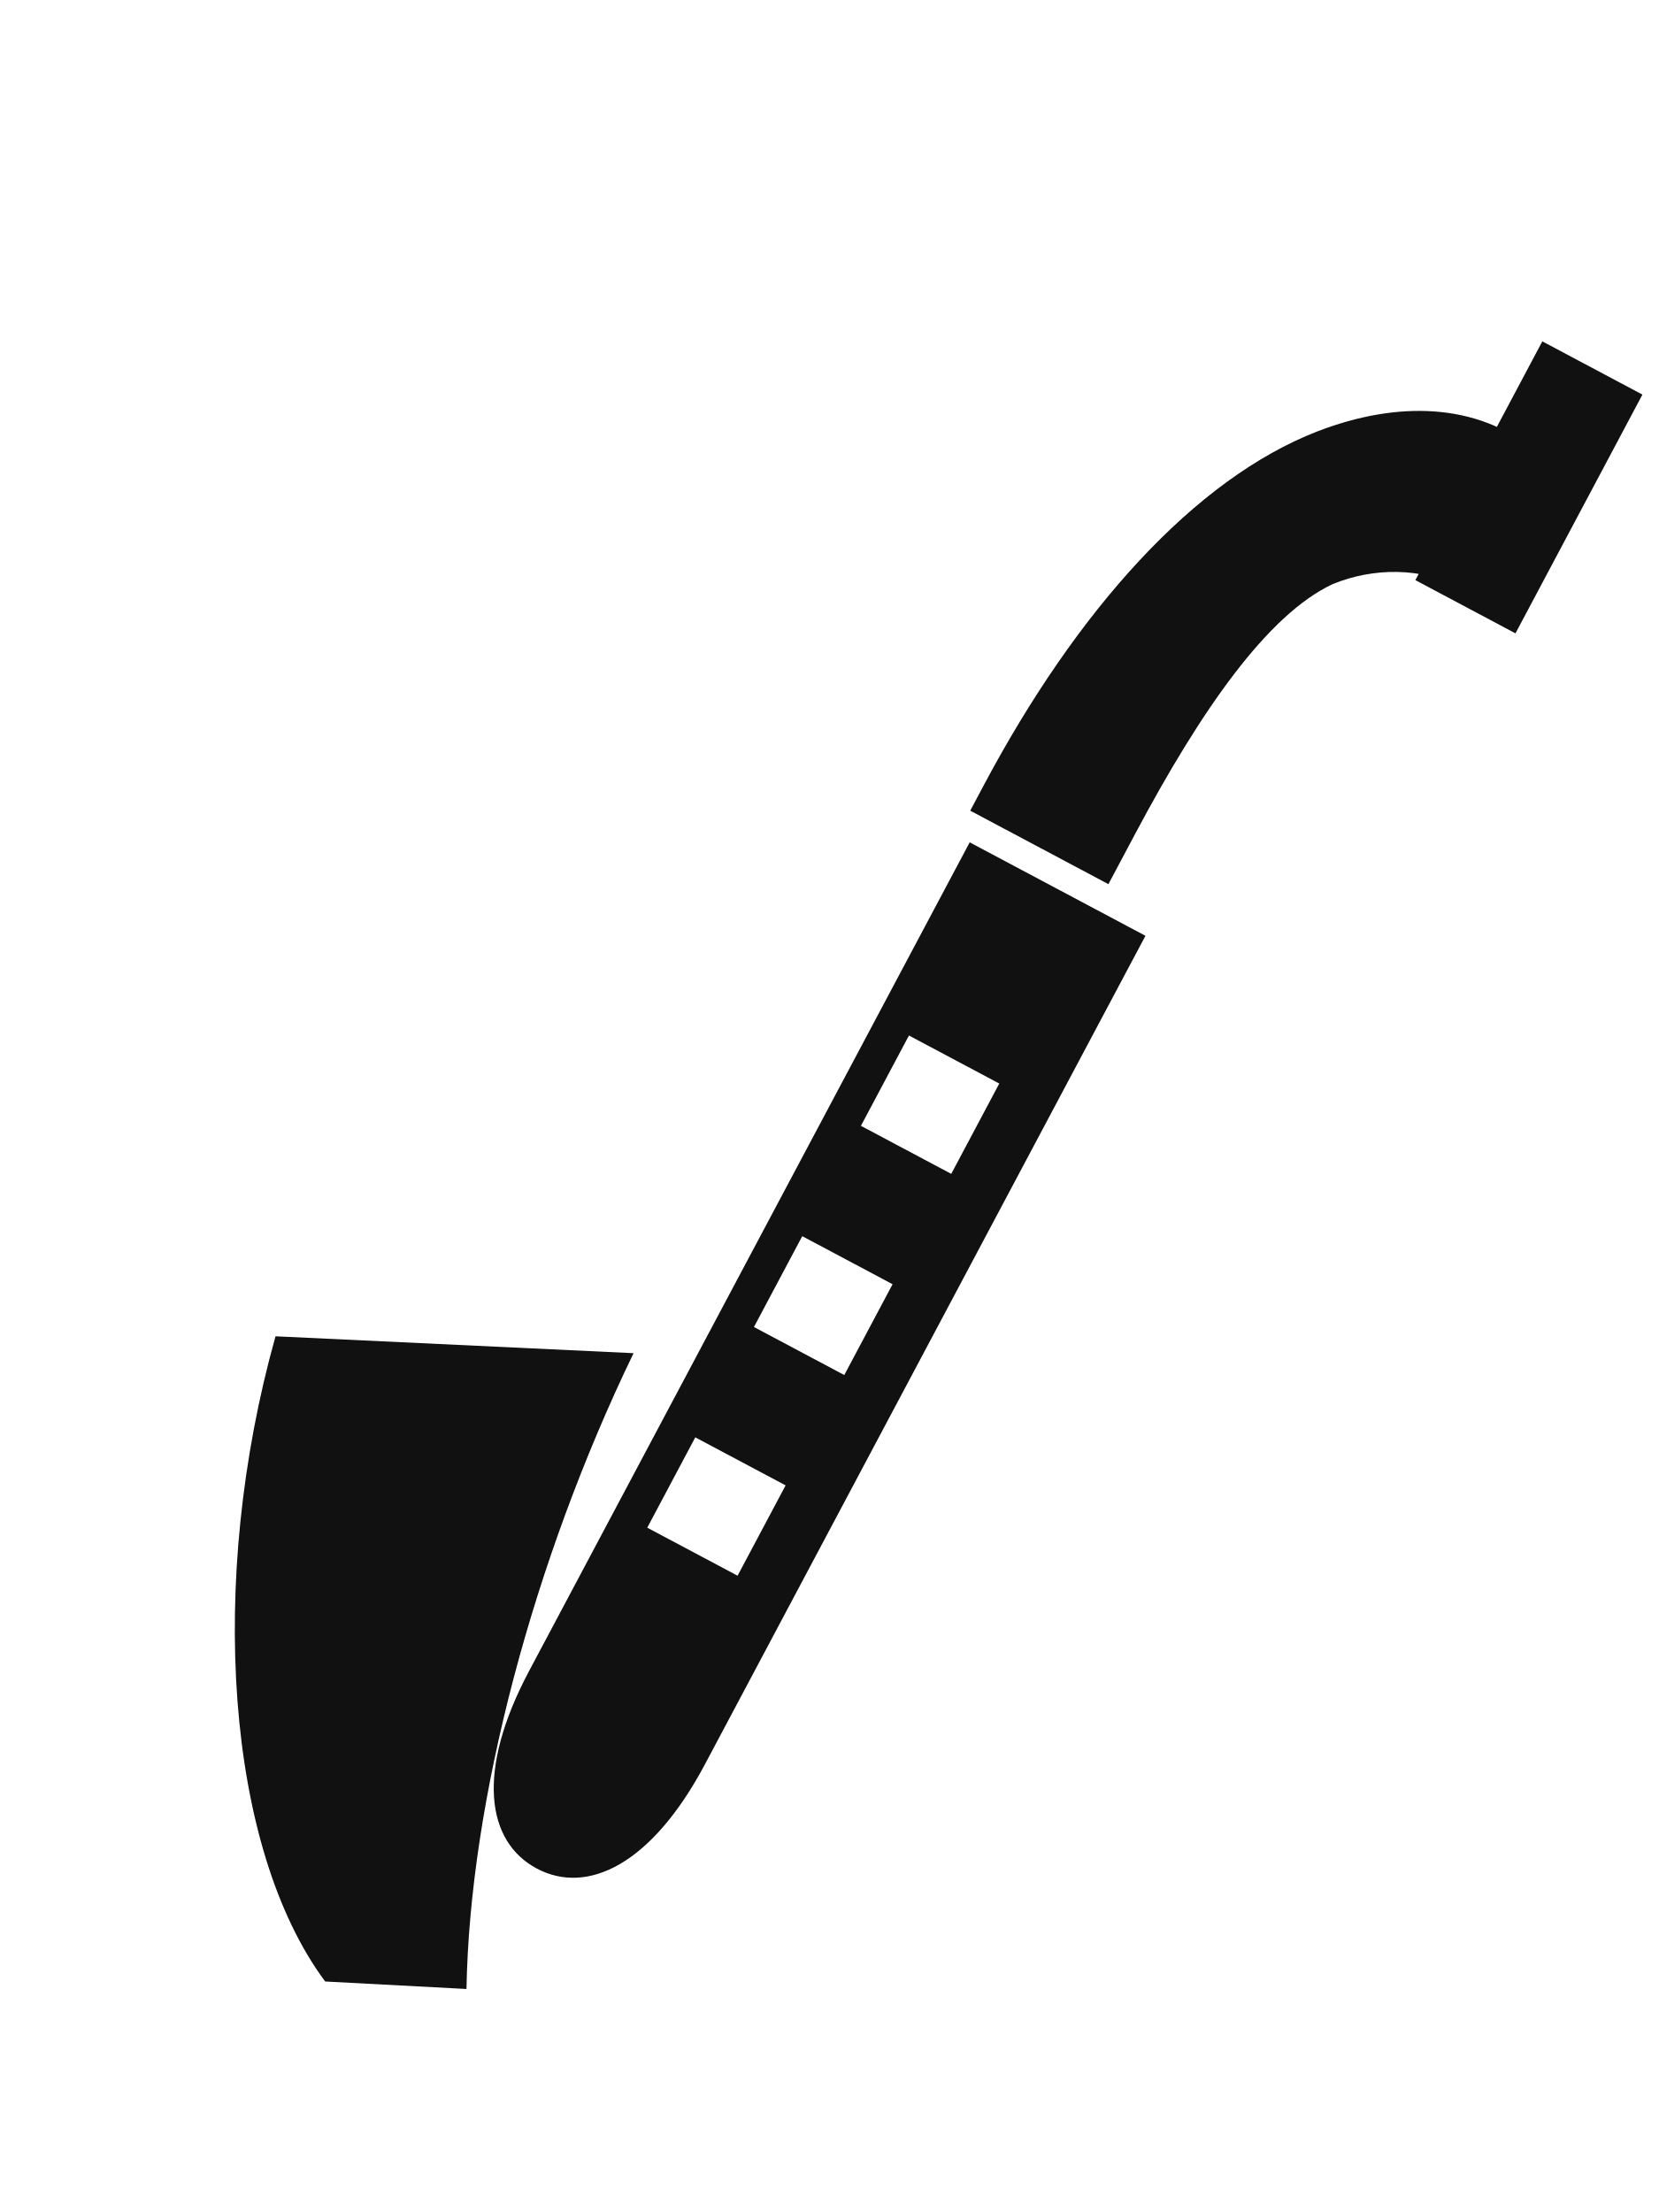
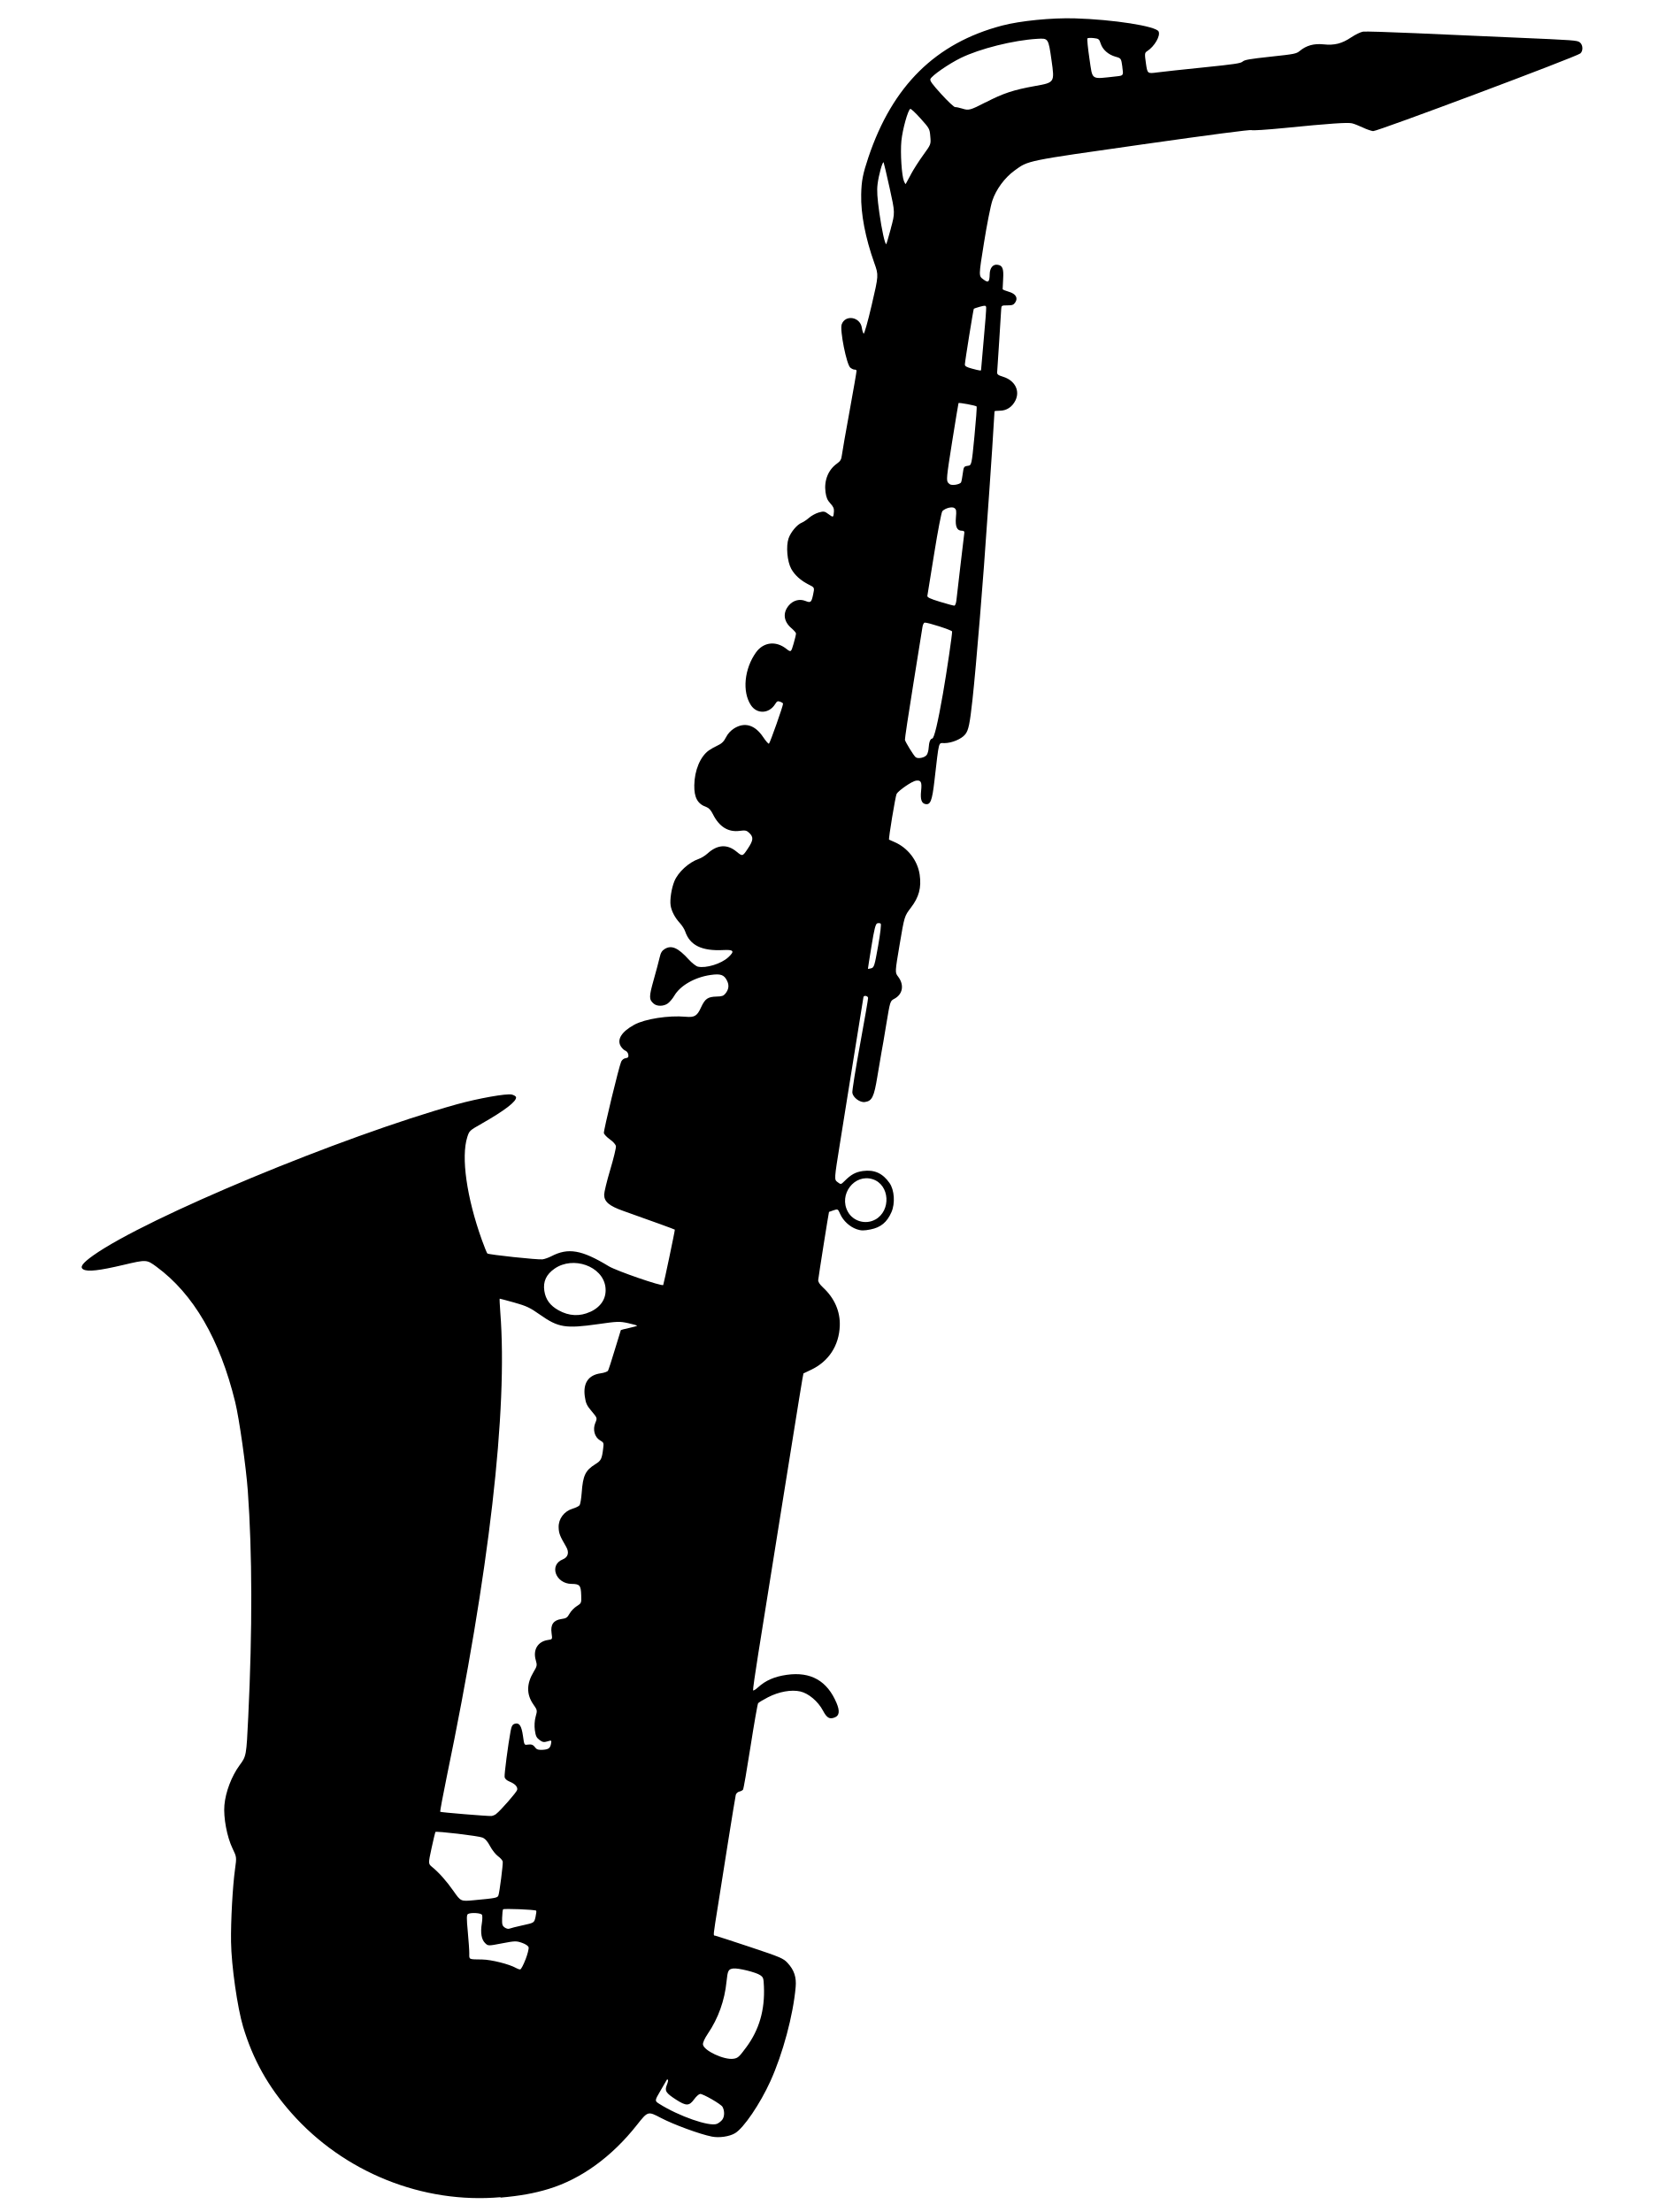
- <svg xmlns="http://www.w3.org/2000/svg" viewBox="0 0 30 40" width="30" height="40">
-   <path fill="#111111" stroke="none" d="M 15 14.6 L 18.6 14.6 L 18.6 31.57 C 18.6 33.63 17.83 34.66 16.8 34.66 C 15.77 34.66 15 33.63 15 31.57 Z M 15.67 18.2 L 15.67 20.05 L 17.52 20.05 L 17.52 18.2 Z M 15.67 22.31 L 15.67 24.17 L 17.52 24.17 L 17.52 22.31 Z M 15.67 26.43 L 15.67 28.28 L 17.52 28.28 L 17.52 26.43 Z" transform="rotate(28 15.0 20.0)" />
-   <path fill="#111111" stroke="none" d="M 14.74 13.57 C 14.74 9.97 15.51 6.89 17.06 5.09 C 18.09 3.9 19.37 3.29 20.66 3.54 L 20.66 6.37 C 19.89 6.37 19.11 6.78 18.6 7.4 C 17.83 8.43 17.57 10.49 17.57 13.06 L 17.57 14.09 L 14.74 14.09 Z" transform="rotate(28 15.0 20.0)" />
-   <path fill="#111111" stroke="none" d="M 19.89 1.74 L 21.94 1.74 L 21.94 6.63 L 19.89 6.63 Z" transform="rotate(28 15.0 20.0)" />
-   <path fill="#111111" stroke="none" d="M 14.38 38.26 C 11.66 36.97 9.09 32.86 8.11 28.38 L 13.97 25.61 C 14.13 29.77 15.15 34.14 16.7 37.18 Z" transform="rotate(28 15.0 20.0)" />
+ <svg xmlns="http://www.w3.org/2000/svg" viewBox="0 0 30 40" width="30" height="40" version="1.1" id="svg4">
+   <defs id="defs4" />
+   <path style="fill:#000000;stroke-width:0.718" d="M 9.053,39.732 C 7.644,39.857 6.216,39.282 5.268,38.208 4.848,37.733 4.574,37.243 4.396,36.65 4.293,36.306 4.184,35.544 4.178,35.117 c -0.006,-0.369 0.029,-1.013 0.072,-1.316 0.03,-0.218 0.03,-0.218 -0.044,-0.373 C 4.104,33.219 4.038,32.864 4.058,32.642 4.079,32.404 4.188,32.118 4.332,31.922 4.455,31.755 4.455,31.755 4.489,31.049 4.565,29.474 4.562,28.083 4.481,26.957 4.45,26.529 4.325,25.647 4.253,25.354 3.975,24.217 3.498,23.398 2.83,22.907 c -0.18,-0.132 -0.18,-0.132 -0.604,-0.032 -0.429,0.101 -0.636,0.125 -0.717,0.081 -0.073,-0.039 -0.022,-0.112 0.176,-0.253 0.968,-0.687 4.492,-2.152 6.573,-2.733 0.388,-0.108 0.905,-0.2 0.997,-0.177 0.04,0.01 0.075,0.032 0.077,0.048 0.011,0.075 -0.204,0.24 -0.622,0.478 -0.219,0.124 -0.224,0.129 -0.26,0.243 -0.115,0.361 -0.012,1.091 0.264,1.861 0.045,0.126 0.09,0.236 0.099,0.244 0.026,0.022 0.918,0.117 0.997,0.106 0.039,-0.005 0.111,-0.031 0.16,-0.056 0.305,-0.159 0.549,-0.117 1.039,0.181 0.139,0.084 0.962,0.368 0.984,0.339 0.009,-0.012 0.213,-0.982 0.21,-1.001 -7.89e-4,-0.005 -0.391,-0.147 -0.933,-0.339 -0.255,-0.09 -0.344,-0.166 -0.345,-0.293 -1.89e-4,-0.044 0.049,-0.248 0.11,-0.452 0.061,-0.204 0.107,-0.395 0.103,-0.424 -0.004,-0.031 -0.048,-0.081 -0.11,-0.125 -0.056,-0.04 -0.105,-0.092 -0.108,-0.114 -0.007,-0.047 0.274,-1.207 0.313,-1.291 0.015,-0.033 0.048,-0.059 0.081,-0.063 0.044,-0.006 0.054,-0.019 0.048,-0.063 -0.004,-0.031 -0.028,-0.063 -0.053,-0.072 -0.025,-0.009 -0.063,-0.047 -0.085,-0.083 -0.071,-0.121 0.018,-0.262 0.245,-0.386 0.192,-0.106 0.623,-0.173 0.928,-0.145 0.162,0.015 0.209,-0.013 0.28,-0.169 0.072,-0.157 0.122,-0.192 0.282,-0.196 0.094,-0.002 0.124,-0.012 0.157,-0.052 0.062,-0.075 0.073,-0.152 0.031,-0.235 -0.053,-0.108 -0.117,-0.13 -0.3,-0.103 -0.284,0.041 -0.546,0.191 -0.653,0.374 -0.031,0.053 -0.084,0.116 -0.119,0.141 -0.074,0.053 -0.194,0.055 -0.253,0.004 -0.088,-0.075 -0.088,-0.123 -0.003,-0.425 0.046,-0.161 0.094,-0.345 0.109,-0.409 0.02,-0.089 0.042,-0.125 0.095,-0.157 0.121,-0.072 0.238,-0.021 0.43,0.19 0.059,0.065 0.135,0.124 0.167,0.131 0.146,0.033 0.421,-0.051 0.548,-0.168 0.122,-0.112 0.102,-0.142 -0.088,-0.132 -0.389,0.02 -0.604,-0.085 -0.689,-0.335 -0.014,-0.042 -0.057,-0.11 -0.096,-0.152 -0.089,-0.096 -0.152,-0.216 -0.168,-0.319 -0.016,-0.106 0.015,-0.31 0.068,-0.439 0.067,-0.164 0.262,-0.342 0.44,-0.403 0.045,-0.015 0.116,-0.059 0.158,-0.097 0.178,-0.162 0.354,-0.175 0.523,-0.037 0.111,0.091 0.111,0.091 0.205,-0.049 0.103,-0.155 0.109,-0.21 0.027,-0.288 -0.046,-0.044 -0.073,-0.05 -0.167,-0.037 -0.211,0.03 -0.376,-0.072 -0.491,-0.304 -0.035,-0.07 -0.072,-0.11 -0.116,-0.126 -0.159,-0.055 -0.223,-0.171 -0.219,-0.395 0.004,-0.269 0.108,-0.518 0.263,-0.629 0.033,-0.024 0.105,-0.064 0.16,-0.09 0.075,-0.035 0.112,-0.072 0.15,-0.147 0.032,-0.064 0.085,-0.122 0.147,-0.161 0.192,-0.12 0.378,-0.064 0.526,0.158 0.047,0.07 0.093,0.123 0.104,0.118 0.018,-0.009 0.259,-0.69 0.255,-0.724 -8.61e-4,-0.009 -0.025,-0.025 -0.053,-0.035 -0.044,-0.016 -0.058,-0.009 -0.091,0.045 -0.109,0.174 -0.328,0.183 -0.437,0.018 -0.161,-0.243 -0.12,-0.66 0.093,-0.956 0.133,-0.184 0.355,-0.212 0.541,-0.068 0.091,0.071 0.091,0.071 0.138,-0.089 0.026,-0.088 0.045,-0.172 0.043,-0.186 -0.002,-0.014 -0.039,-0.056 -0.082,-0.093 -0.144,-0.123 -0.161,-0.28 -0.046,-0.414 0.078,-0.09 0.192,-0.121 0.298,-0.079 0.096,0.038 0.109,0.027 0.139,-0.112 0.028,-0.131 0.028,-0.131 -0.077,-0.183 -0.144,-0.072 -0.254,-0.17 -0.318,-0.286 -0.073,-0.132 -0.097,-0.409 -0.048,-0.551 0.04,-0.114 0.153,-0.249 0.238,-0.283 0.031,-0.012 0.091,-0.053 0.134,-0.09 0.042,-0.037 0.121,-0.08 0.175,-0.095 0.089,-0.025 0.106,-0.022 0.176,0.031 0.085,0.064 0.089,0.062 0.097,-0.046 0.004,-0.056 -0.01,-0.09 -0.065,-0.149 -0.054,-0.06 -0.073,-0.104 -0.087,-0.203 -0.029,-0.211 0.049,-0.405 0.207,-0.517 0.062,-0.044 0.08,-0.075 0.089,-0.154 0.006,-0.055 0.07,-0.415 0.14,-0.8 0.07,-0.386 0.127,-0.712 0.125,-0.725 -0.002,-0.013 -0.017,-0.022 -0.034,-0.02 -0.017,0.002 -0.052,-0.014 -0.079,-0.036 -0.068,-0.057 -0.192,-0.678 -0.156,-0.781 0.064,-0.184 0.336,-0.139 0.365,0.061 0.006,0.045 0.021,0.092 0.032,0.105 0.011,0.013 0.076,-0.215 0.146,-0.517 0.126,-0.54 0.126,-0.54 0.048,-0.758 -0.163,-0.457 -0.246,-0.891 -0.238,-1.241 0.005,-0.248 0.03,-0.373 0.13,-0.671 0.435,-1.296 1.217,-2.067 2.416,-2.383 0.33,-0.087 0.896,-0.143 1.317,-0.131 0.692,0.02 1.469,0.141 1.515,0.237 0.038,0.078 -0.075,0.272 -0.208,0.357 -0.044,0.028 -0.046,0.045 -0.021,0.219 0.027,0.188 0.027,0.188 0.202,0.165 0.096,-0.013 0.475,-0.054 0.841,-0.091 0.566,-0.058 0.672,-0.074 0.707,-0.106 0.033,-0.031 0.124,-0.047 0.504,-0.088 0.437,-0.047 0.467,-0.053 0.529,-0.105 0.118,-0.098 0.256,-0.136 0.428,-0.118 0.198,0.021 0.332,-0.013 0.502,-0.127 0.076,-0.051 0.172,-0.097 0.214,-0.103 0.042,-0.006 0.466,0.007 0.942,0.028 0.476,0.021 1.282,0.057 1.791,0.079 1.094,0.047 1.137,0.05 1.186,0.087 0.058,0.044 0.064,0.153 0.01,0.2 -0.068,0.06 -3.673,1.411 -3.747,1.405 -0.033,-0.003 -0.118,-0.032 -0.187,-0.065 -0.07,-0.033 -0.157,-0.067 -0.195,-0.076 -0.077,-0.019 -0.405,0.003 -1.226,0.085 -0.312,0.031 -0.578,0.048 -0.591,0.038 -0.016,-0.012 -0.748,0.084 -1.965,0.257 -2.138,0.304 -2.068,0.29 -2.322,0.475 -0.178,0.129 -0.334,0.342 -0.401,0.545 -0.031,0.093 -0.099,0.436 -0.151,0.764 -0.096,0.596 -0.096,0.596 -0.013,0.657 0.093,0.07 0.113,0.054 0.117,-0.096 0.003,-0.109 0.057,-0.176 0.135,-0.168 0.096,0.01 0.12,0.066 0.108,0.257 -0.006,0.093 -0.01,0.176 -0.009,0.185 0.001,0.009 0.05,0.029 0.109,0.046 0.128,0.036 0.174,0.113 0.118,0.195 -0.029,0.043 -0.052,0.052 -0.142,0.052 -0.103,4.703e-4 -0.107,0.003 -0.111,0.066 -0.002,0.036 -0.018,0.295 -0.036,0.576 -0.017,0.281 -0.034,0.534 -0.037,0.562 -0.004,0.044 0.013,0.058 0.11,0.088 0.21,0.066 0.306,0.25 0.221,0.426 -0.057,0.118 -0.161,0.187 -0.283,0.187 -0.054,3.51e-5 -0.097,0.005 -0.096,0.012 0.002,0.015 -0.083,1.309 -0.094,1.439 -0.005,0.053 -0.02,0.273 -0.035,0.49 -0.067,1.022 -0.204,2.688 -0.269,3.28 -0.049,0.446 -0.072,0.557 -0.131,0.631 -0.068,0.085 -0.242,0.158 -0.377,0.159 -0.112,5.63e-4 -0.093,-0.071 -0.181,0.686 -0.042,0.361 -0.072,0.437 -0.167,0.415 -0.066,-0.015 -0.089,-0.087 -0.074,-0.232 0.018,-0.167 -1.16e-4,-0.203 -0.094,-0.19 -0.07,0.01 -0.309,0.174 -0.348,0.238 -0.021,0.034 -0.151,0.822 -0.137,0.829 0.004,0.002 0.046,0.021 0.094,0.041 0.244,0.104 0.423,0.335 0.46,0.594 0.033,0.233 -0.013,0.404 -0.16,0.596 -0.116,0.152 -0.116,0.152 -0.202,0.661 -0.086,0.509 -0.086,0.509 -0.028,0.585 0.114,0.15 0.085,0.319 -0.07,0.401 -0.074,0.039 -0.075,0.043 -0.143,0.453 -0.037,0.227 -0.076,0.456 -0.087,0.508 -0.01,0.052 -0.044,0.25 -0.075,0.441 -0.061,0.374 -0.096,0.446 -0.227,0.464 -0.088,0.013 -0.214,-0.081 -0.226,-0.167 -0.005,-0.035 0.058,-0.429 0.14,-0.876 0.082,-0.447 0.147,-0.825 0.145,-0.84 -0.005,-0.038 -0.076,-0.051 -0.084,-0.015 -0.005,0.025 -0.124,0.765 -0.281,1.747 -0.023,0.142 -0.088,0.55 -0.145,0.906 -0.104,0.647 -0.104,0.647 -0.043,0.693 0.061,0.046 0.061,0.046 0.129,-0.021 0.117,-0.117 0.197,-0.16 0.327,-0.179 0.208,-0.029 0.359,0.038 0.484,0.216 0.089,0.126 0.105,0.369 0.035,0.528 -0.08,0.182 -0.192,0.275 -0.377,0.312 -0.121,0.024 -0.172,0.024 -0.25,-0.003 -0.126,-0.043 -0.245,-0.153 -0.299,-0.274 -0.042,-0.095 -0.043,-0.095 -0.121,-0.069 -0.044,0.014 -0.081,0.028 -0.082,0.029 -0.005,0.005 -0.191,1.178 -0.195,1.231 -0.003,0.035 0.025,0.078 0.088,0.137 0.205,0.19 0.311,0.431 0.302,0.689 -0.012,0.36 -0.201,0.649 -0.523,0.8 -0.071,0.033 -0.131,0.062 -0.134,0.064 -0.006,0.005 -0.089,0.518 -0.377,2.317 -0.195,1.223 -0.289,1.806 -0.44,2.75 -0.057,0.354 -0.099,0.652 -0.094,0.663 0.005,0.011 0.045,-0.013 0.088,-0.052 0.139,-0.127 0.298,-0.196 0.522,-0.228 0.433,-0.061 0.731,0.108 0.9,0.511 0.06,0.143 0.05,0.225 -0.029,0.258 -0.098,0.04 -0.146,0.013 -0.218,-0.123 -0.089,-0.167 -0.26,-0.311 -0.409,-0.345 -0.162,-0.037 -0.387,0.003 -0.586,0.106 -0.087,0.045 -0.167,0.093 -0.177,0.107 -0.01,0.014 -0.072,0.366 -0.137,0.782 -0.065,0.417 -0.126,0.768 -0.136,0.781 -0.01,0.013 -0.04,0.029 -0.068,0.035 -0.028,0.006 -0.056,0.033 -0.063,0.06 -0.007,0.027 -0.07,0.414 -0.141,0.86 -0.071,0.446 -0.15,0.944 -0.175,1.106 -0.099,0.619 -0.094,0.572 -0.056,0.579 0.019,0.003 0.303,0.096 0.631,0.205 0.547,0.182 0.603,0.206 0.678,0.288 0.119,0.129 0.162,0.258 0.146,0.437 -0.045,0.509 -0.232,1.206 -0.457,1.702 -0.186,0.41 -0.483,0.847 -0.639,0.94 -0.102,0.061 -0.287,0.088 -0.421,0.061 -0.213,-0.042 -0.691,-0.217 -0.919,-0.337 -0.236,-0.124 -0.236,-0.124 -0.433,0.125 -0.455,0.578 -1.012,0.981 -1.598,1.159 -0.263,0.08 -0.515,0.125 -0.872,0.157 z m 4.007,-1.4 c 0.043,-0.054 0.046,-0.161 0.005,-0.234 -0.028,-0.05 -0.357,-0.239 -0.405,-0.233 -0.023,0.003 -0.071,0.046 -0.107,0.096 -0.09,0.124 -0.144,0.125 -0.326,0.008 -0.187,-0.121 -0.212,-0.159 -0.168,-0.268 0.018,-0.045 0.027,-0.087 0.019,-0.093 -0.008,-0.006 -0.016,-0.006 -0.019,-1.32e-4 -0.003,0.006 -0.054,0.094 -0.114,0.196 -0.109,0.186 -0.109,0.186 -0.022,0.241 0.352,0.222 0.901,0.414 1.039,0.362 0.03,-0.011 0.074,-0.045 0.099,-0.075 z m 0.438,-1.315 c 0.231,-0.314 0.335,-0.671 0.316,-1.097 -0.006,-0.149 -0.011,-0.163 -0.066,-0.202 -0.075,-0.053 -0.403,-0.134 -0.491,-0.121 -0.086,0.012 -0.099,0.038 -0.119,0.235 -0.034,0.343 -0.149,0.665 -0.337,0.942 -0.06,0.089 -0.094,0.164 -0.089,0.198 0.016,0.111 0.38,0.281 0.55,0.257 0.081,-0.012 0.102,-0.03 0.236,-0.212 z M 9.503,35.435 c 0.037,-0.097 0.062,-0.196 0.056,-0.221 -0.007,-0.027 -0.055,-0.059 -0.121,-0.082 -0.101,-0.035 -0.127,-0.035 -0.36,0.01 -0.25,0.048 -0.251,0.048 -0.305,-0.004 -0.067,-0.064 -0.088,-0.188 -0.06,-0.357 0.011,-0.068 0.012,-0.137 0.003,-0.155 -0.019,-0.034 -0.199,-0.045 -0.253,-0.015 -0.026,0.014 -0.027,0.079 -0.004,0.318 0.015,0.165 0.028,0.343 0.027,0.397 -0.001,0.111 -0.014,0.105 0.234,0.108 0.164,0.002 0.493,0.085 0.61,0.153 0.028,0.016 0.063,0.028 0.078,0.026 0.015,-0.002 0.058,-0.083 0.095,-0.18 z m -0.048,-0.62 c 0.205,-0.045 0.205,-0.045 0.229,-0.15 0.013,-0.058 0.018,-0.109 0.012,-0.114 -0.026,-0.02 -0.586,-0.042 -0.599,-0.024 -0.007,0.011 -0.015,0.08 -0.017,0.155 -0.003,0.121 0.002,0.14 0.046,0.173 0.027,0.02 0.066,0.03 0.086,0.021 0.02,-0.009 0.129,-0.036 0.242,-0.061 z m -0.442,-0.54 c 0.021,-0.059 0.085,-0.562 0.078,-0.611 -0.003,-0.022 -0.041,-0.065 -0.083,-0.096 -0.043,-0.031 -0.108,-0.112 -0.145,-0.182 -0.047,-0.089 -0.089,-0.136 -0.139,-0.157 -0.07,-0.03 -0.836,-0.121 -0.851,-0.101 -0.004,0.005 -0.035,0.137 -0.069,0.292 -0.061,0.282 -0.061,0.282 0.01,0.341 0.123,0.1 0.26,0.254 0.386,0.434 0.133,0.19 0.132,0.189 0.369,0.167 0.397,-0.037 0.428,-0.043 0.444,-0.087 z m -0.038,-1.476 c 0.072,-0.053 0.368,-0.391 0.377,-0.432 0.012,-0.054 -0.036,-0.108 -0.133,-0.148 -0.058,-0.024 -0.089,-0.052 -0.094,-0.087 -0.007,-0.05 0.063,-0.585 0.108,-0.827 0.017,-0.093 0.034,-0.121 0.076,-0.134 0.082,-0.024 0.121,0.034 0.148,0.221 0.023,0.165 0.023,0.165 0.085,0.156 0.072,-0.01 0.1,0.002 0.143,0.06 0.023,0.03 0.059,0.039 0.133,0.034 0.107,-0.008 0.134,-0.031 0.149,-0.124 0.008,-0.048 0.002,-0.05 -0.068,-0.028 -0.063,0.019 -0.089,0.015 -0.143,-0.026 -0.055,-0.042 -0.069,-0.07 -0.084,-0.176 -0.011,-0.079 -0.006,-0.171 0.014,-0.244 0.032,-0.117 0.032,-0.117 -0.044,-0.227 -0.124,-0.18 -0.121,-0.371 0.008,-0.585 0.062,-0.103 0.065,-0.12 0.039,-0.209 -0.056,-0.188 0.036,-0.341 0.221,-0.367 0.08,-0.011 0.08,-0.011 0.064,-0.125 -0.022,-0.153 0.035,-0.234 0.179,-0.254 0.086,-0.012 0.106,-0.025 0.146,-0.097 0.025,-0.045 0.084,-0.107 0.131,-0.136 0.084,-0.053 0.085,-0.057 0.08,-0.2 -0.006,-0.176 -0.027,-0.201 -0.173,-0.202 -0.289,-0.002 -0.413,-0.342 -0.161,-0.443 0.097,-0.039 0.121,-0.127 0.062,-0.228 -0.115,-0.197 -0.133,-0.243 -0.136,-0.353 -0.004,-0.153 0.099,-0.29 0.252,-0.336 0.057,-0.017 0.114,-0.045 0.127,-0.063 0.013,-0.018 0.03,-0.12 0.038,-0.226 0.022,-0.311 0.066,-0.404 0.247,-0.516 0.104,-0.065 0.118,-0.092 0.142,-0.29 0.012,-0.096 0.009,-0.102 -0.058,-0.141 -0.098,-0.058 -0.135,-0.195 -0.085,-0.315 0.037,-0.089 0.037,-0.089 -0.066,-0.211 -0.089,-0.106 -0.105,-0.142 -0.123,-0.262 -0.036,-0.246 0.062,-0.392 0.285,-0.424 0.065,-0.009 0.124,-0.03 0.134,-0.048 0.01,-0.017 0.066,-0.188 0.123,-0.379 0.057,-0.191 0.107,-0.351 0.109,-0.355 0.003,-0.004 0.068,-0.02 0.145,-0.037 0.077,-0.017 0.144,-0.035 0.148,-0.041 0.004,-0.006 -0.068,-0.027 -0.16,-0.047 -0.157,-0.034 -0.193,-0.033 -0.549,0.018 -0.583,0.083 -0.717,0.061 -1.043,-0.169 -0.184,-0.13 -0.248,-0.16 -0.469,-0.222 -0.141,-0.039 -0.259,-0.071 -0.263,-0.07 -0.004,6.07e-4 8.622e-4,0.111 0.011,0.246 0.138,1.762 -0.2,4.694 -0.968,8.397 -0.071,0.345 -0.124,0.631 -0.118,0.636 0.015,0.011 0.866,0.081 0.925,0.076 0.023,-0.002 0.062,-0.018 0.087,-0.037 z m 1.698,-9.076 c 0.204,-0.094 0.302,-0.258 0.274,-0.456 -0.053,-0.371 -0.581,-0.559 -0.917,-0.327 C 9.878,23.045 9.818,23.174 9.843,23.342 c 0.023,0.156 0.104,0.267 0.257,0.352 0.189,0.106 0.385,0.115 0.573,0.028 z m 5.153,-1.668 c 0.293,-0.161 0.264,-0.632 -0.045,-0.731 -0.33,-0.105 -0.621,0.276 -0.449,0.588 0.095,0.173 0.321,0.238 0.494,0.142 z m 0.053,-4.949 c 0.04,-0.227 0.06,-0.395 0.046,-0.405 -0.013,-0.009 -0.041,-0.011 -0.062,-0.004 -0.03,0.01 -0.055,0.108 -0.104,0.414 -0.036,0.22 -0.065,0.403 -0.064,0.407 4.06e-4,0.004 0.027,2.32e-4 0.058,-0.008 0.053,-0.014 0.062,-0.043 0.126,-0.404 z m 0.88,-3.455 c 0.016,-0.024 0.032,-0.081 0.034,-0.126 0.007,-0.108 0.029,-0.165 0.065,-0.17 0.035,-0.005 0.101,-0.283 0.193,-0.809 0.069,-0.394 0.171,-1.089 0.166,-1.127 -0.003,-0.024 -0.446,-0.167 -0.496,-0.16 -0.016,0.002 -0.034,0.038 -0.04,0.08 -0.006,0.042 -0.081,0.51 -0.167,1.041 -0.086,0.531 -0.153,0.98 -0.15,0.999 0.008,0.04 0.153,0.276 0.192,0.312 0.04,0.037 0.168,0.011 0.202,-0.04 z m 0.535,-2.789 c 0.006,-0.048 0.039,-0.335 0.074,-0.637 0.035,-0.302 0.066,-0.567 0.07,-0.589 0.004,-0.028 -0.01,-0.039 -0.046,-0.039 -0.087,-1.021e-4 -0.12,-0.074 -0.106,-0.238 0.011,-0.124 0.007,-0.146 -0.026,-0.171 -0.042,-0.032 -0.165,-8.622e-4 -0.219,0.055 -0.017,0.018 -0.083,0.361 -0.147,0.762 -0.064,0.401 -0.12,0.746 -0.124,0.767 -0.007,0.029 0.044,0.054 0.227,0.11 0.13,0.04 0.247,0.071 0.261,0.07 0.014,-0.001 0.03,-0.042 0.036,-0.09 z m 0.085,-2.139 c 0.008,-0.017 0.022,-0.089 0.031,-0.16 0.016,-0.122 0.021,-0.129 0.088,-0.139 0.072,-0.01 0.072,-0.01 0.123,-0.535 0.028,-0.289 0.046,-0.531 0.039,-0.539 -0.014,-0.017 -0.318,-0.074 -0.327,-0.061 -0.003,0.005 -0.055,0.321 -0.116,0.703 -0.102,0.641 -0.107,0.697 -0.07,0.74 0.031,0.035 0.062,0.043 0.129,0.034 0.049,-0.007 0.095,-0.026 0.103,-0.043 z M 17.741,6.688 c -9.34e-4,-0.007 0.021,-0.254 0.048,-0.55 0.028,-0.296 0.047,-0.557 0.044,-0.579 -0.005,-0.037 -0.019,-0.038 -0.111,-0.013 -0.058,0.016 -0.108,0.033 -0.112,0.037 -0.009,0.01 -0.16,0.945 -0.162,1.007 -0.002,0.031 0.031,0.05 0.129,0.076 0.141,0.038 0.167,0.041 0.164,0.022 z M 16.109,4.13 C 16.186,3.847 16.186,3.847 16.088,3.403 16.034,3.159 15.985,2.95 15.979,2.938 c -0.017,-0.033 -0.09,0.226 -0.11,0.395 -0.014,0.114 -0.006,0.242 0.032,0.513 0.044,0.312 0.101,0.572 0.125,0.569 0.004,-5.682e-4 0.042,-0.129 0.084,-0.285 z m 0.361,-0.974 c 0.047,-0.089 0.149,-0.248 0.226,-0.354 0.139,-0.192 0.139,-0.192 0.127,-0.334 -0.012,-0.14 -0.014,-0.144 -0.176,-0.325 -0.09,-0.101 -0.174,-0.179 -0.186,-0.174 -0.043,0.02 -0.141,0.373 -0.161,0.579 -0.021,0.218 0.005,0.629 0.047,0.73 0.013,0.032 0.027,0.054 0.031,0.049 0.004,-0.005 0.046,-0.082 0.093,-0.171 z m 1.354,-1.305 c 0.319,-0.165 0.504,-0.226 0.895,-0.296 0.353,-0.063 0.353,-0.063 0.296,-0.464 -0.057,-0.401 -0.057,-0.401 -0.257,-0.389 -0.429,0.025 -1.038,0.177 -1.384,0.346 -0.217,0.106 -0.52,0.316 -0.549,0.38 -0.014,0.031 0.03,0.091 0.198,0.276 0.118,0.13 0.231,0.235 0.249,0.233 0.019,-0.002 0.077,0.011 0.13,0.027 0.115,0.037 0.144,0.029 0.421,-0.114 z M 20.296,1.211 C 20.274,1.054 20.274,1.054 20.171,1.025 c -0.13,-0.037 -0.233,-0.128 -0.268,-0.239 -0.025,-0.079 -0.036,-0.087 -0.124,-0.097 -0.053,-0.006 -0.104,-0.004 -0.114,0.004 -0.01,0.008 0.007,0.175 0.036,0.372 0.06,0.397 0.013,0.367 0.486,0.316 0.13,-0.014 0.13,-0.014 0.108,-0.171 z" id="path4-6" />
</svg>
